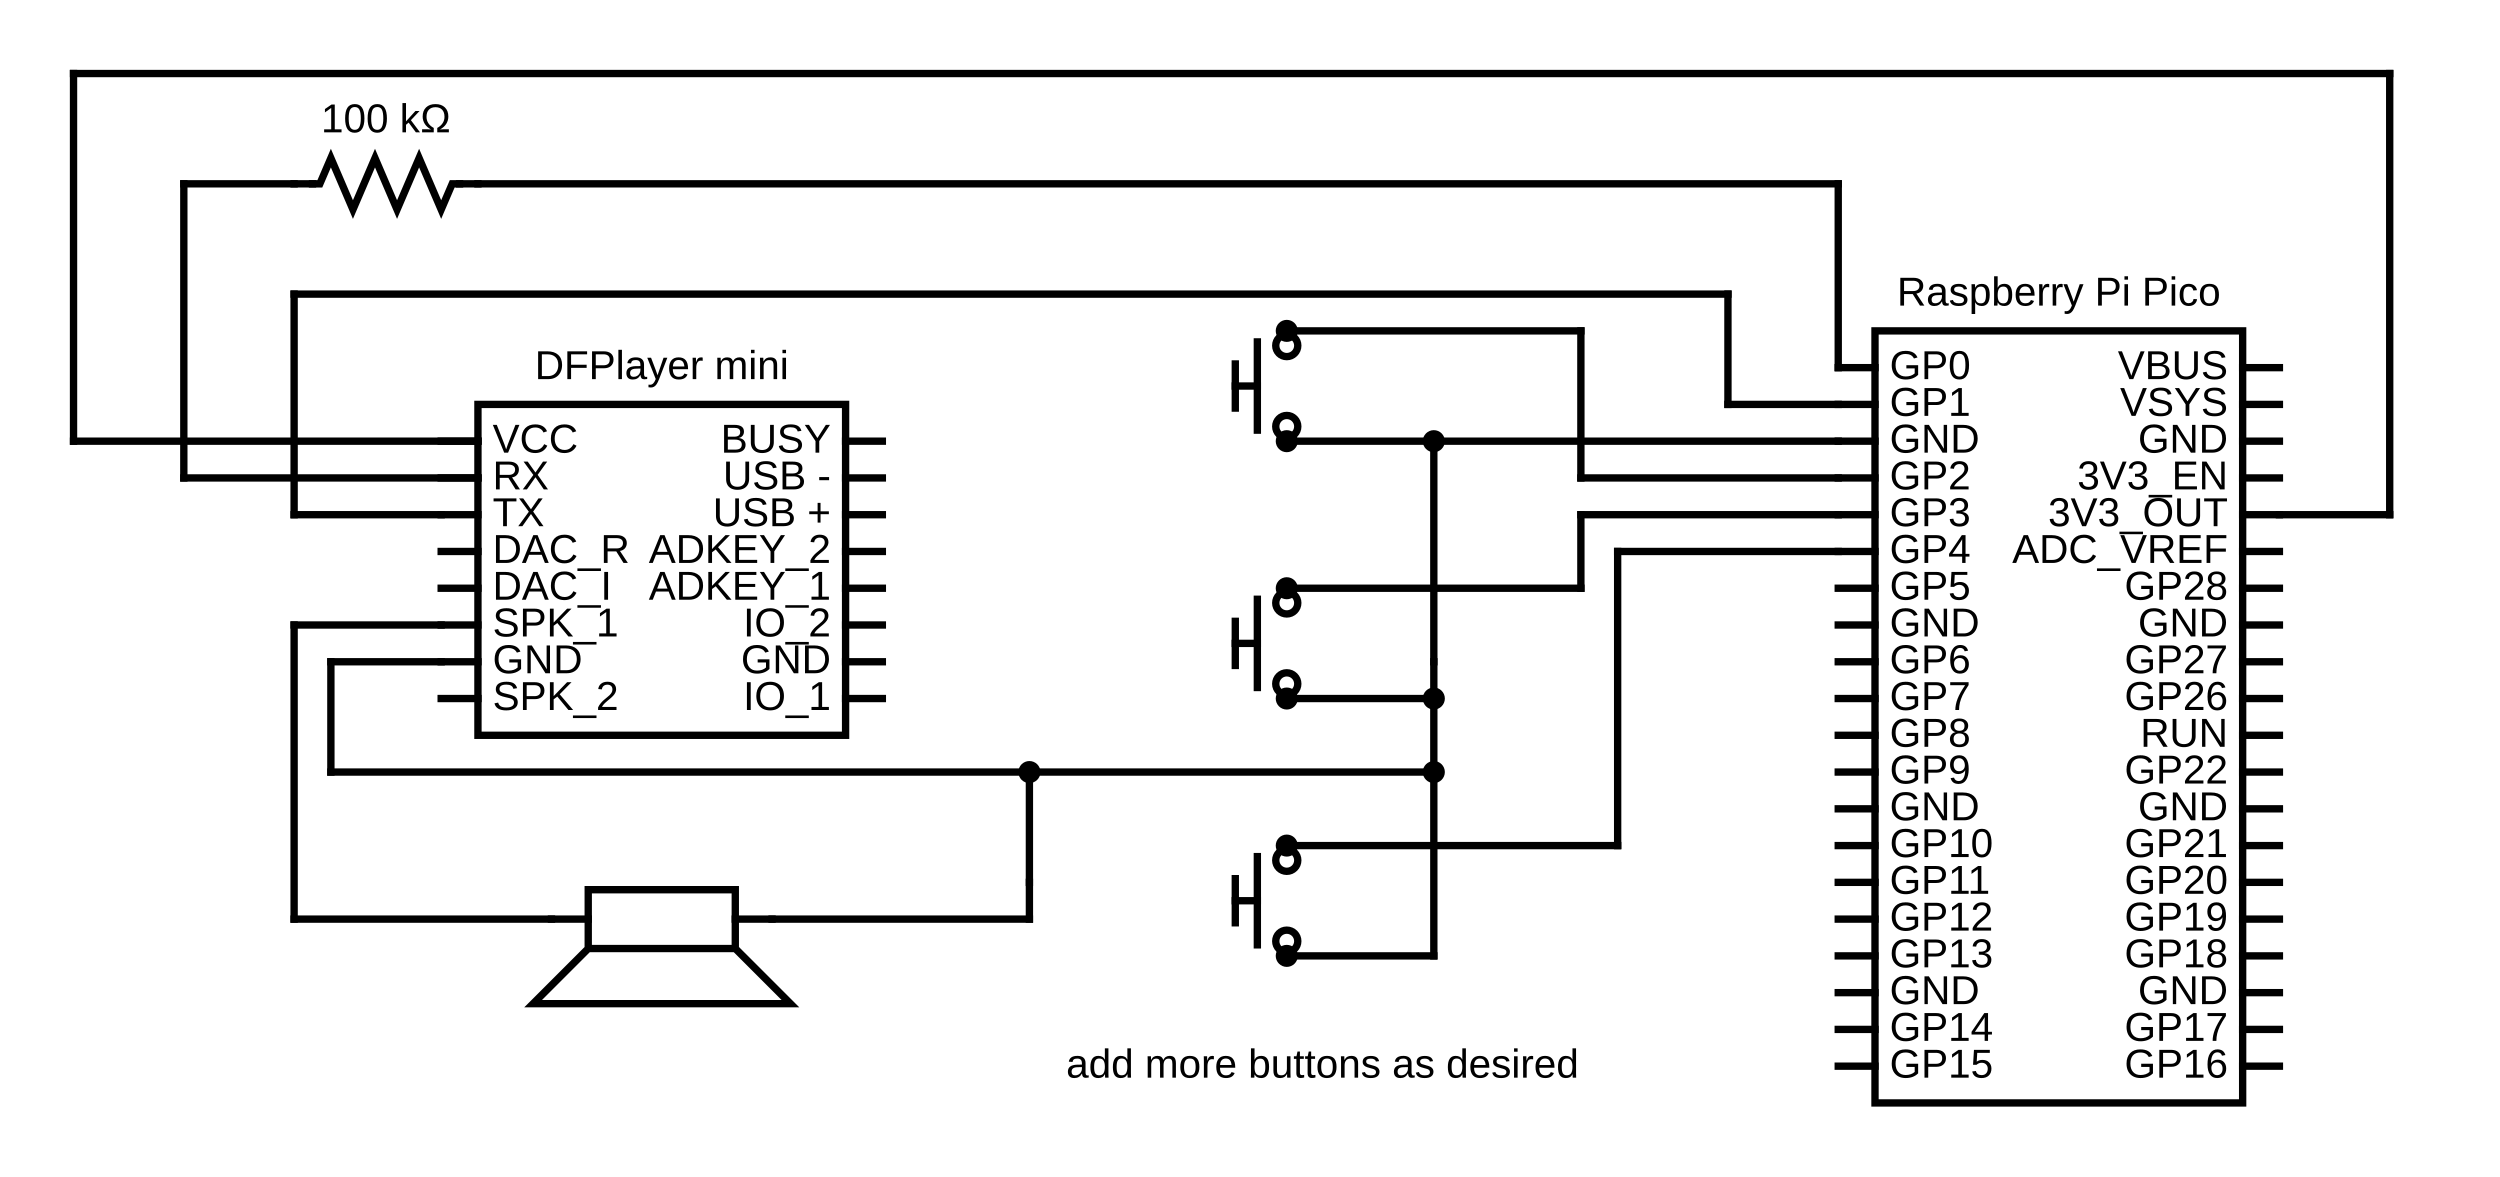
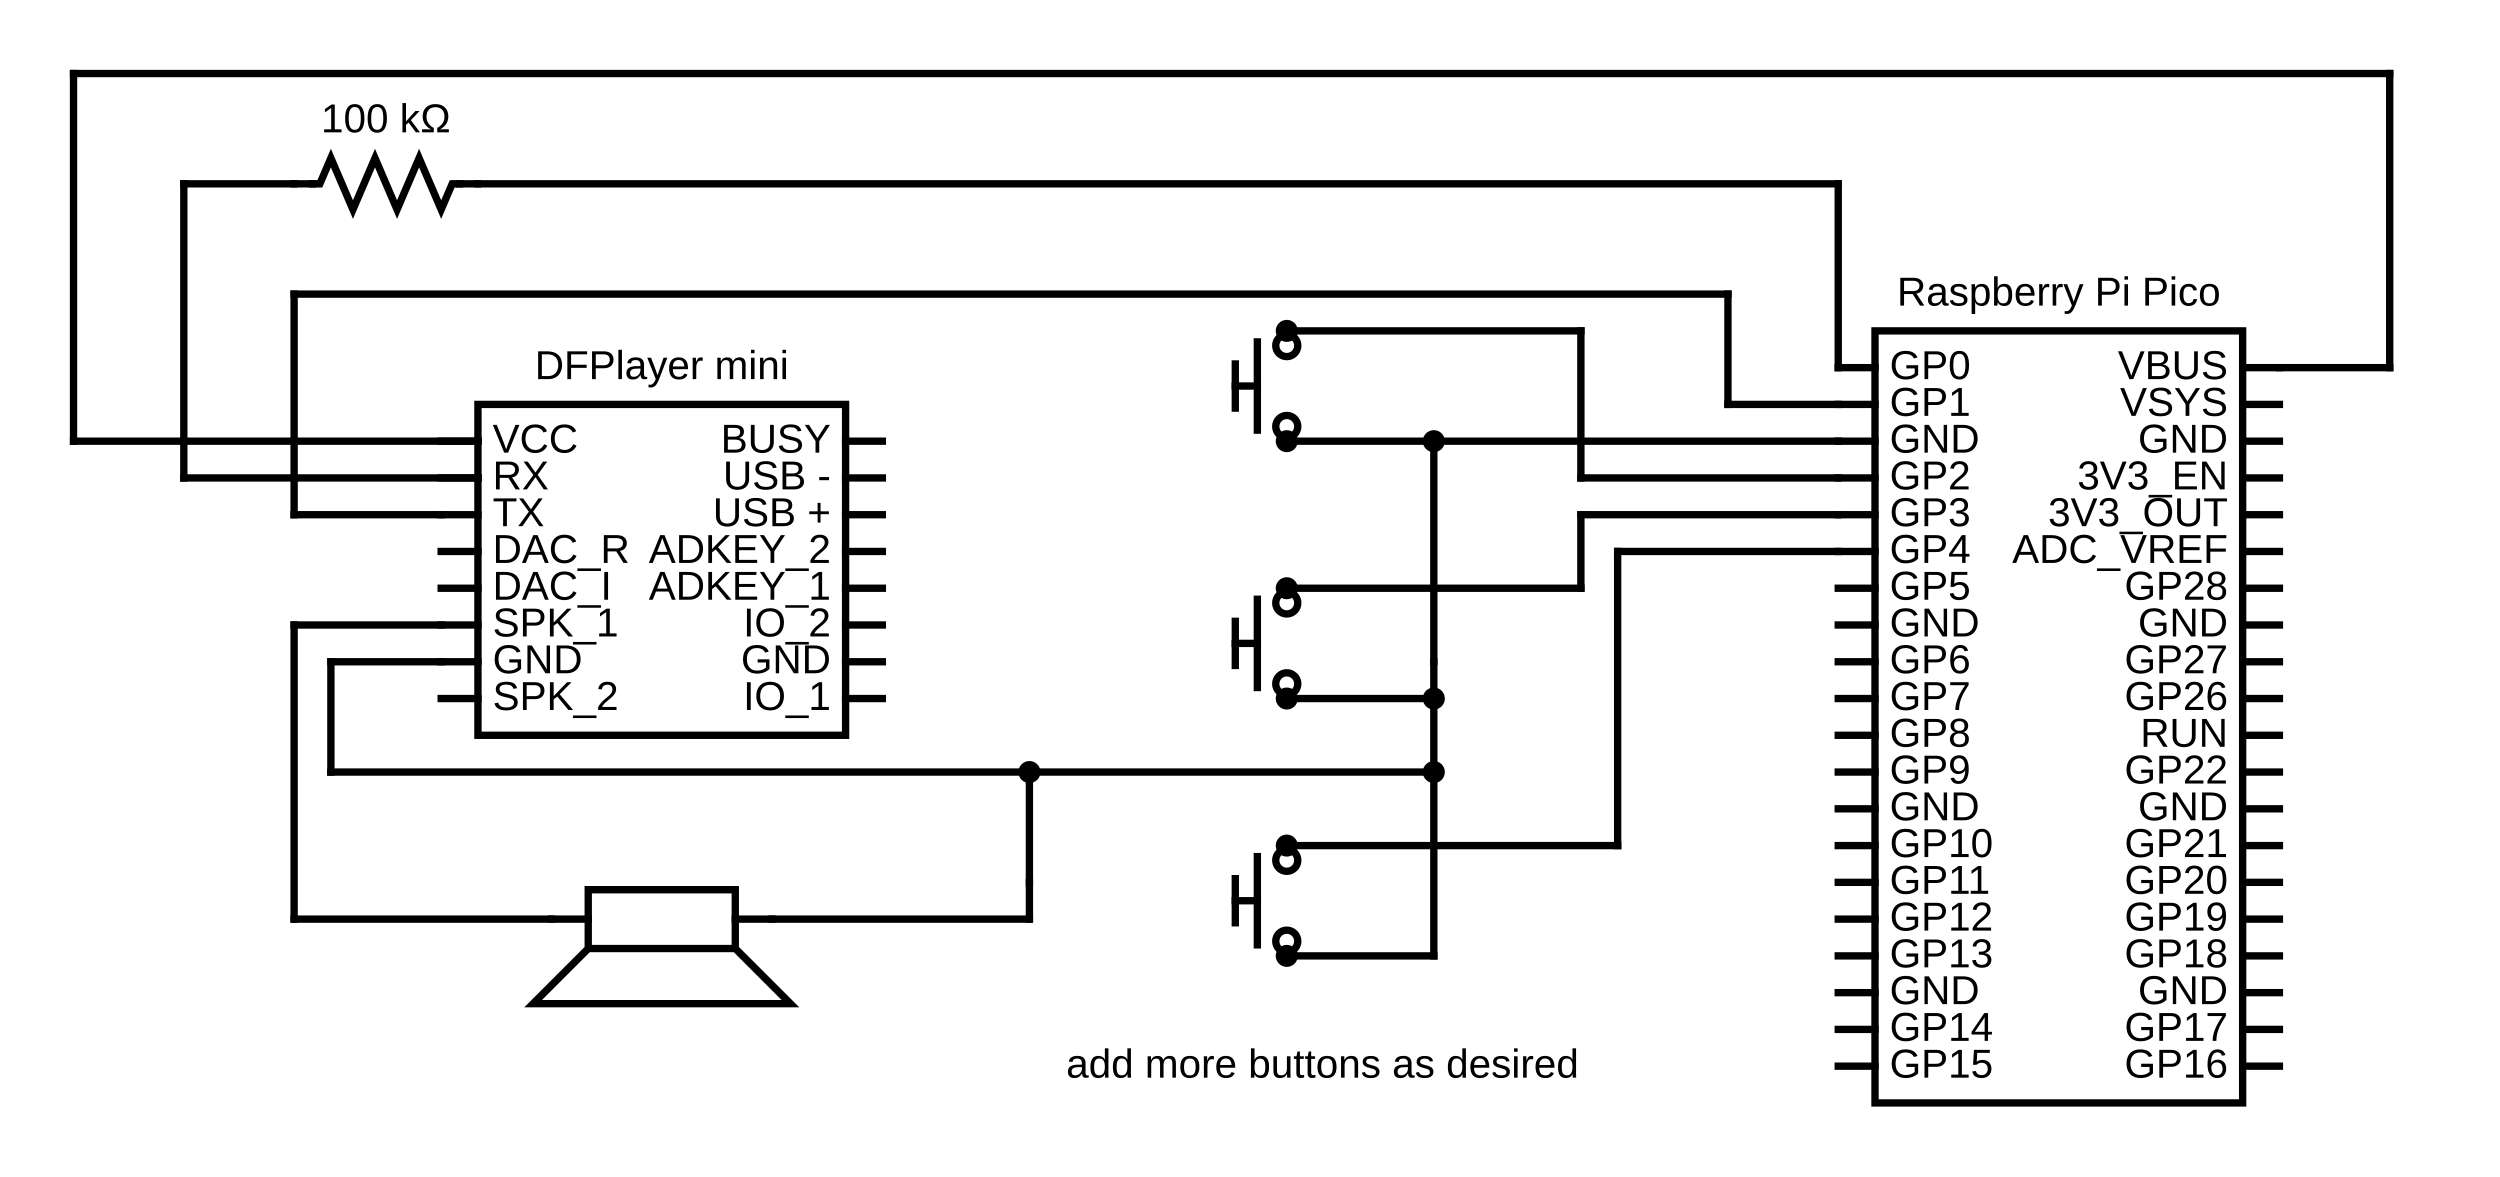
<svg xmlns="http://www.w3.org/2000/svg" version="1.1" width="680" height="320">
  <text x="290" y="290" style="font-family:Arial;font-size:11px;text-anchor:start" dominant-baseline="middle" transform="rotate(0, 290, 290)">add more buttons as desired</text>
  <line x1="280" y1="240" x2="280" y2="250" style="stroke:rgb(0, 0, 0);stroke-linecap:square;stroke-width:2" />
  <line x1="280" y1="210" x2="280" y2="240" style="stroke:rgb(0, 0, 0);stroke-linecap:square;stroke-width:2" />
  <line x1="210" y1="250" x2="280" y2="250" style="stroke:rgb(0, 0, 0);stroke-linecap:square;stroke-width:2" />
  <line x1="90" y1="210" x2="390" y2="210" style="stroke:rgb(0, 0, 0);stroke-linecap:square;stroke-width:2" />
  <line x1="90" y1="180" x2="90" y2="210" style="stroke:rgb(0, 0, 0);stroke-linecap:square;stroke-width:2" />
  <line x1="80" y1="250" x2="150" y2="250" style="stroke:rgb(0, 0, 0);stroke-linecap:square;stroke-width:2" />
  <line x1="80" y1="170" x2="80" y2="250" style="stroke:rgb(0, 0, 0);stroke-linecap:square;stroke-width:2" />
  <line x1="80" y1="170" x2="120" y2="170" style="stroke:rgb(0, 0, 0);stroke-linecap:square;stroke-width:2" />
  <line x1="90" y1="180" x2="120" y2="180" style="stroke:rgb(0, 0, 0);stroke-linecap:square;stroke-width:2" />
  <line x1="80" y1="140" x2="120" y2="140" style="stroke:rgb(0, 0, 0);stroke-linecap:square;stroke-width:2" />
  <line x1="80" y1="80" x2="80" y2="140" style="stroke:rgb(0, 0, 0);stroke-linecap:square;stroke-width:2" />
  <line x1="80" y1="80" x2="470" y2="80" style="stroke:rgb(0, 0, 0);stroke-linecap:square;stroke-width:2" />
  <line x1="470" y1="80" x2="470" y2="110" style="stroke:rgb(0, 0, 0);stroke-linecap:square;stroke-width:2" />
  <line x1="470" y1="110" x2="500" y2="110" style="stroke:rgb(0, 0, 0);stroke-linecap:square;stroke-width:2" />
  <line x1="500" y1="50" x2="500" y2="100" style="stroke:rgb(0, 0, 0);stroke-linecap:square;stroke-width:2" />
  <line x1="130" y1="50" x2="500" y2="50" style="stroke:rgb(0, 0, 0);stroke-linecap:square;stroke-width:2" />
  <line x1="50" y1="50" x2="80" y2="50" style="stroke:rgb(0, 0, 0);stroke-linecap:square;stroke-width:2" />
  <line x1="50" y1="50" x2="50" y2="130" style="stroke:rgb(0, 0, 0);stroke-linecap:square;stroke-width:2" />
  <line x1="50" y1="130" x2="130" y2="130" style="stroke:rgb(0, 0, 0);stroke-linecap:square;stroke-width:2" />
  <line x1="80" y1="50" x2="85" y2="50" style="stroke:rgb(0, 0, 0);stroke-linecap:square;stroke-width:2" />
  <line x1="125" y1="50" x2="130" y2="50" style="stroke:rgb(0, 0, 0);stroke-linecap:square;stroke-width:2" />
  <path d="M 85,50 L 87,50 L 90,43 L 96,57 L 102,43 L 108,57 L 114,43 L 120,57 L 123,50 L 125,50" style="fill-opacity:0;fill:rgb(0, 0, 0);stroke:rgb(0, 0, 0);stroke-linecap:square;stroke-width:2" />
  <text x="105" y="36" style="font-family:Arial;font-size:11px;text-anchor:middle" dominant-baseline="baseline" transform="rotate(0, 105, 36)">100 kΩ</text>
  <line x1="20" y1="120" x2="130" y2="120" style="stroke:rgb(0, 0, 0);stroke-linecap:square;stroke-width:2" />
  <line x1="20" y1="20" x2="20" y2="120" style="stroke:rgb(0, 0, 0);stroke-linecap:square;stroke-width:2" />
  <line x1="20" y1="20" x2="650" y2="20" style="stroke:rgb(0, 0, 0);stroke-linecap:square;stroke-width:2" />
-   <line x1="650" y1="20" x2="650" y2="140" style="stroke:rgb(0, 0, 0);stroke-linecap:square;stroke-width:2" />
-   <line x1="620" y1="140" x2="650" y2="140" style="stroke:rgb(0, 0, 0);stroke-linecap:square;stroke-width:2" />
+   <line x1="650" y1="20" x2="650" y2="100" style="stroke:rgb(0, 0, 0);stroke-linecap:square;stroke-width:2" />
+   <line x1="620" y1="100" x2="650" y2="100" style="stroke:rgb(0, 0, 0);stroke-linecap:square;stroke-width:2" />
  <line x1="390" y1="190" x2="390" y2="260" style="stroke:rgb(0, 0, 0);stroke-linecap:square;stroke-width:2" />
  <line x1="350" y1="260" x2="390" y2="260" style="stroke:rgb(0, 0, 0);stroke-linecap:square;stroke-width:2" />
  <line x1="390" y1="180" x2="390" y2="190" style="stroke:rgb(0, 0, 0);stroke-linecap:square;stroke-width:2" />
  <line x1="390" y1="120" x2="390" y2="180" style="stroke:rgb(0, 0, 0);stroke-linecap:square;stroke-width:2" />
  <line x1="350" y1="190" x2="390" y2="190" style="stroke:rgb(0, 0, 0);stroke-linecap:square;stroke-width:2" />
  <line x1="350" y1="120" x2="500" y2="120" style="stroke:rgb(0, 0, 0);stroke-linecap:square;stroke-width:2" />
  <line x1="440" y1="150" x2="500" y2="150" style="stroke:rgb(0, 0, 0);stroke-linecap:square;stroke-width:2" />
  <line x1="440" y1="150" x2="440" y2="230" style="stroke:rgb(0, 0, 0);stroke-linecap:square;stroke-width:2" />
  <line x1="350" y1="230" x2="440" y2="230" style="stroke:rgb(0, 0, 0);stroke-linecap:square;stroke-width:2" />
  <line x1="430" y1="140" x2="500" y2="140" style="stroke:rgb(0, 0, 0);stroke-linecap:square;stroke-width:2" />
  <line x1="430" y1="140" x2="430" y2="160" style="stroke:rgb(0, 0, 0);stroke-linecap:square;stroke-width:2" />
  <line x1="350" y1="160" x2="430" y2="160" style="stroke:rgb(0, 0, 0);stroke-linecap:square;stroke-width:2" />
  <line x1="350" y1="90" x2="430" y2="90" style="stroke:rgb(0, 0, 0);stroke-linecap:square;stroke-width:2" />
  <line x1="430" y1="90" x2="430" y2="130" style="stroke:rgb(0, 0, 0);stroke-linecap:square;stroke-width:2" />
  <line x1="430" y1="130" x2="500" y2="130" style="stroke:rgb(0, 0, 0);stroke-linecap:square;stroke-width:2" />
  <line x1="350" y1="230" x2="350" y2="231" style="stroke:rgb(0, 0, 0);stroke-linecap:square;stroke-width:2" />
  <line x1="350" y1="259" x2="350" y2="260" style="stroke:rgb(0, 0, 0);stroke-linecap:square;stroke-width:2" />
  <ellipse cx="350" cy="234" rx="3" ry="3" style="fill-opacity:0;fill:rgb(0, 0, 0);stroke:rgb(0, 0, 0);stroke-width:2" />
  <ellipse cx="350" cy="256" rx="3" ry="3" style="fill-opacity:0;fill:rgb(0, 0, 0);stroke:rgb(0, 0, 0);stroke-width:2" />
  <line x1="342" y1="233" x2="342" y2="257" style="stroke:rgb(0, 0, 0);stroke-linecap:square;stroke-width:2" />
  <line x1="336" y1="239" x2="336" y2="251" style="stroke:rgb(0, 0, 0);stroke-linecap:square;stroke-width:2" />
  <line x1="336" y1="245" x2="342" y2="245" style="stroke:rgb(0, 0, 0);stroke-linecap:square;stroke-width:2" />
  <line x1="350" y1="160" x2="350" y2="161" style="stroke:rgb(0, 0, 0);stroke-linecap:square;stroke-width:2" />
  <line x1="350" y1="189" x2="350" y2="190" style="stroke:rgb(0, 0, 0);stroke-linecap:square;stroke-width:2" />
  <ellipse cx="350" cy="164" rx="3" ry="3" style="fill-opacity:0;fill:rgb(0, 0, 0);stroke:rgb(0, 0, 0);stroke-width:2" />
  <ellipse cx="350" cy="186" rx="3" ry="3" style="fill-opacity:0;fill:rgb(0, 0, 0);stroke:rgb(0, 0, 0);stroke-width:2" />
  <line x1="342" y1="163" x2="342" y2="187" style="stroke:rgb(0, 0, 0);stroke-linecap:square;stroke-width:2" />
  <line x1="336" y1="169" x2="336" y2="181" style="stroke:rgb(0, 0, 0);stroke-linecap:square;stroke-width:2" />
  <line x1="336" y1="175" x2="342" y2="175" style="stroke:rgb(0, 0, 0);stroke-linecap:square;stroke-width:2" />
  <line x1="350" y1="90" x2="350" y2="91" style="stroke:rgb(0, 0, 0);stroke-linecap:square;stroke-width:2" />
  <line x1="350" y1="119" x2="350" y2="120" style="stroke:rgb(0, 0, 0);stroke-linecap:square;stroke-width:2" />
  <ellipse cx="350" cy="94" rx="3" ry="3" style="fill-opacity:0;fill:rgb(0, 0, 0);stroke:rgb(0, 0, 0);stroke-width:2" />
  <ellipse cx="350" cy="116" rx="3" ry="3" style="fill-opacity:0;fill:rgb(0, 0, 0);stroke:rgb(0, 0, 0);stroke-width:2" />
  <line x1="342" y1="93" x2="342" y2="117" style="stroke:rgb(0, 0, 0);stroke-linecap:square;stroke-width:2" />
  <line x1="336" y1="99" x2="336" y2="111" style="stroke:rgb(0, 0, 0);stroke-linecap:square;stroke-width:2" />
  <line x1="336" y1="105" x2="342" y2="105" style="stroke:rgb(0, 0, 0);stroke-linecap:square;stroke-width:2" />
  <line x1="150" y1="250" x2="160" y2="250" style="stroke:rgb(0, 0, 0);stroke-linecap:square;stroke-width:2" />
  <line x1="200" y1="250" x2="210" y2="250" style="stroke:rgb(0, 0, 0);stroke-linecap:square;stroke-width:2" />
  <path d="M 160,250 L 160,258 L 145,273 L 215,273 L 200,258 L 160,258 L 160,242 L 200,242 L 200,258" style="fill-opacity:0;fill:rgb(0, 0, 0);stroke:rgb(0, 0, 0);stroke-linecap:square;stroke-width:2" />
  <text x="180" y="100" style="font-family:Arial;font-size:11px;text-anchor:middle" dominant-baseline="middle" transform="rotate(0, 180, 100)">DFPlayer mini</text>
  <rect x="130" y="110" width="100" height="90" style="fill-opacity:0;fill:rgb(0, 0, 0);stroke:rgb(0, 0, 0);stroke-width:2" />
  <line x1="120" y1="120" x2="130" y2="120" style="stroke:rgb(0, 0, 0);stroke-linecap:square;stroke-width:2" />
  <text x="134" y="120" style="font-family:Arial;font-size:11px;text-anchor:start" dominant-baseline="middle" transform="rotate(0, 134, 120)">VCC</text>
  <line x1="230" y1="120" x2="240" y2="120" style="stroke:rgb(0, 0, 0);stroke-linecap:square;stroke-width:2" />
  <text x="226" y="120" style="font-family:Arial;font-size:11px;text-anchor:end" dominant-baseline="middle" transform="rotate(0, 226, 120)">BUSY</text>
  <line x1="120" y1="130" x2="130" y2="130" style="stroke:rgb(0, 0, 0);stroke-linecap:square;stroke-width:2" />
  <text x="134" y="130" style="font-family:Arial;font-size:11px;text-anchor:start" dominant-baseline="middle" transform="rotate(0, 134, 130)">RX</text>
  <line x1="230" y1="130" x2="240" y2="130" style="stroke:rgb(0, 0, 0);stroke-linecap:square;stroke-width:2" />
  <text x="226" y="130" style="font-family:Arial;font-size:11px;text-anchor:end" dominant-baseline="middle" transform="rotate(0, 226, 130)">USB -</text>
  <line x1="120" y1="140" x2="130" y2="140" style="stroke:rgb(0, 0, 0);stroke-linecap:square;stroke-width:2" />
  <text x="134" y="140" style="font-family:Arial;font-size:11px;text-anchor:start" dominant-baseline="middle" transform="rotate(0, 134, 140)">TX</text>
  <line x1="230" y1="140" x2="240" y2="140" style="stroke:rgb(0, 0, 0);stroke-linecap:square;stroke-width:2" />
  <text x="226" y="140" style="font-family:Arial;font-size:11px;text-anchor:end" dominant-baseline="middle" transform="rotate(0, 226, 140)">USB +</text>
  <line x1="120" y1="150" x2="130" y2="150" style="stroke:rgb(0, 0, 0);stroke-linecap:square;stroke-width:2" />
  <text x="134" y="150" style="font-family:Arial;font-size:11px;text-anchor:start" dominant-baseline="middle" transform="rotate(0, 134, 150)">DAC_R</text>
  <line x1="230" y1="150" x2="240" y2="150" style="stroke:rgb(0, 0, 0);stroke-linecap:square;stroke-width:2" />
  <text x="226" y="150" style="font-family:Arial;font-size:11px;text-anchor:end" dominant-baseline="middle" transform="rotate(0, 226, 150)">ADKEY_2</text>
  <line x1="120" y1="160" x2="130" y2="160" style="stroke:rgb(0, 0, 0);stroke-linecap:square;stroke-width:2" />
  <text x="134" y="160" style="font-family:Arial;font-size:11px;text-anchor:start" dominant-baseline="middle" transform="rotate(0, 134, 160)">DAC_I</text>
  <line x1="230" y1="160" x2="240" y2="160" style="stroke:rgb(0, 0, 0);stroke-linecap:square;stroke-width:2" />
  <text x="226" y="160" style="font-family:Arial;font-size:11px;text-anchor:end" dominant-baseline="middle" transform="rotate(0, 226, 160)">ADKEY_1</text>
  <line x1="120" y1="170" x2="130" y2="170" style="stroke:rgb(0, 0, 0);stroke-linecap:square;stroke-width:2" />
  <text x="134" y="170" style="font-family:Arial;font-size:11px;text-anchor:start" dominant-baseline="middle" transform="rotate(0, 134, 170)">SPK_1</text>
  <line x1="230" y1="170" x2="240" y2="170" style="stroke:rgb(0, 0, 0);stroke-linecap:square;stroke-width:2" />
  <text x="226" y="170" style="font-family:Arial;font-size:11px;text-anchor:end" dominant-baseline="middle" transform="rotate(0, 226, 170)">IO_2</text>
  <line x1="120" y1="180" x2="130" y2="180" style="stroke:rgb(0, 0, 0);stroke-linecap:square;stroke-width:2" />
  <text x="134" y="180" style="font-family:Arial;font-size:11px;text-anchor:start" dominant-baseline="middle" transform="rotate(0, 134, 180)">GND</text>
  <line x1="230" y1="180" x2="240" y2="180" style="stroke:rgb(0, 0, 0);stroke-linecap:square;stroke-width:2" />
  <text x="226" y="180" style="font-family:Arial;font-size:11px;text-anchor:end" dominant-baseline="middle" transform="rotate(0, 226, 180)">GND</text>
  <line x1="120" y1="190" x2="130" y2="190" style="stroke:rgb(0, 0, 0);stroke-linecap:square;stroke-width:2" />
  <text x="134" y="190" style="font-family:Arial;font-size:11px;text-anchor:start" dominant-baseline="middle" transform="rotate(0, 134, 190)">SPK_2</text>
  <line x1="230" y1="190" x2="240" y2="190" style="stroke:rgb(0, 0, 0);stroke-linecap:square;stroke-width:2" />
  <text x="226" y="190" style="font-family:Arial;font-size:11px;text-anchor:end" dominant-baseline="middle" transform="rotate(0, 226, 190)">IO_1</text>
  <text x="560" y="80" style="font-family:Arial;font-size:11px;text-anchor:middle" dominant-baseline="middle" transform="rotate(0, 560, 80)">Raspberry Pi Pico</text>
  <rect x="510" y="90" width="100" height="210" style="fill-opacity:0;fill:rgb(0, 0, 0);stroke:rgb(0, 0, 0);stroke-width:2" />
  <line x1="500" y1="100" x2="510" y2="100" style="stroke:rgb(0, 0, 0);stroke-linecap:square;stroke-width:2" />
  <text x="514" y="100" style="font-family:Arial;font-size:11px;text-anchor:start" dominant-baseline="middle" transform="rotate(0, 514, 100)">GP0</text>
  <line x1="610" y1="100" x2="620" y2="100" style="stroke:rgb(0, 0, 0);stroke-linecap:square;stroke-width:2" />
  <text x="606" y="100" style="font-family:Arial;font-size:11px;text-anchor:end" dominant-baseline="middle" transform="rotate(0, 606, 100)">VBUS</text>
  <line x1="500" y1="110" x2="510" y2="110" style="stroke:rgb(0, 0, 0);stroke-linecap:square;stroke-width:2" />
  <text x="514" y="110" style="font-family:Arial;font-size:11px;text-anchor:start" dominant-baseline="middle" transform="rotate(0, 514, 110)">GP1</text>
  <line x1="610" y1="110" x2="620" y2="110" style="stroke:rgb(0, 0, 0);stroke-linecap:square;stroke-width:2" />
  <text x="606" y="110" style="font-family:Arial;font-size:11px;text-anchor:end" dominant-baseline="middle" transform="rotate(0, 606, 110)">VSYS</text>
  <line x1="500" y1="120" x2="510" y2="120" style="stroke:rgb(0, 0, 0);stroke-linecap:square;stroke-width:2" />
  <text x="514" y="120" style="font-family:Arial;font-size:11px;text-anchor:start" dominant-baseline="middle" transform="rotate(0, 514, 120)">GND</text>
  <line x1="610" y1="120" x2="620" y2="120" style="stroke:rgb(0, 0, 0);stroke-linecap:square;stroke-width:2" />
  <text x="606" y="120" style="font-family:Arial;font-size:11px;text-anchor:end" dominant-baseline="middle" transform="rotate(0, 606, 120)">GND</text>
  <line x1="500" y1="130" x2="510" y2="130" style="stroke:rgb(0, 0, 0);stroke-linecap:square;stroke-width:2" />
  <text x="514" y="130" style="font-family:Arial;font-size:11px;text-anchor:start" dominant-baseline="middle" transform="rotate(0, 514, 130)">GP2</text>
  <line x1="610" y1="130" x2="620" y2="130" style="stroke:rgb(0, 0, 0);stroke-linecap:square;stroke-width:2" />
  <text x="606" y="130" style="font-family:Arial;font-size:11px;text-anchor:end" dominant-baseline="middle" transform="rotate(0, 606, 130)">3V3_EN</text>
  <line x1="500" y1="140" x2="510" y2="140" style="stroke:rgb(0, 0, 0);stroke-linecap:square;stroke-width:2" />
  <text x="514" y="140" style="font-family:Arial;font-size:11px;text-anchor:start" dominant-baseline="middle" transform="rotate(0, 514, 140)">GP3</text>
  <line x1="610" y1="140" x2="620" y2="140" style="stroke:rgb(0, 0, 0);stroke-linecap:square;stroke-width:2" />
  <text x="606" y="140" style="font-family:Arial;font-size:11px;text-anchor:end" dominant-baseline="middle" transform="rotate(0, 606, 140)">3V3_OUT</text>
  <line x1="500" y1="150" x2="510" y2="150" style="stroke:rgb(0, 0, 0);stroke-linecap:square;stroke-width:2" />
  <text x="514" y="150" style="font-family:Arial;font-size:11px;text-anchor:start" dominant-baseline="middle" transform="rotate(0, 514, 150)">GP4</text>
  <line x1="610" y1="150" x2="620" y2="150" style="stroke:rgb(0, 0, 0);stroke-linecap:square;stroke-width:2" />
  <text x="606" y="150" style="font-family:Arial;font-size:11px;text-anchor:end" dominant-baseline="middle" transform="rotate(0, 606, 150)">ADC_VREF</text>
  <line x1="500" y1="160" x2="510" y2="160" style="stroke:rgb(0, 0, 0);stroke-linecap:square;stroke-width:2" />
  <text x="514" y="160" style="font-family:Arial;font-size:11px;text-anchor:start" dominant-baseline="middle" transform="rotate(0, 514, 160)">GP5</text>
  <line x1="610" y1="160" x2="620" y2="160" style="stroke:rgb(0, 0, 0);stroke-linecap:square;stroke-width:2" />
  <text x="606" y="160" style="font-family:Arial;font-size:11px;text-anchor:end" dominant-baseline="middle" transform="rotate(0, 606, 160)">GP28</text>
  <line x1="500" y1="170" x2="510" y2="170" style="stroke:rgb(0, 0, 0);stroke-linecap:square;stroke-width:2" />
  <text x="514" y="170" style="font-family:Arial;font-size:11px;text-anchor:start" dominant-baseline="middle" transform="rotate(0, 514, 170)">GND</text>
  <line x1="610" y1="170" x2="620" y2="170" style="stroke:rgb(0, 0, 0);stroke-linecap:square;stroke-width:2" />
  <text x="606" y="170" style="font-family:Arial;font-size:11px;text-anchor:end" dominant-baseline="middle" transform="rotate(0, 606, 170)">GND</text>
  <line x1="500" y1="180" x2="510" y2="180" style="stroke:rgb(0, 0, 0);stroke-linecap:square;stroke-width:2" />
  <text x="514" y="180" style="font-family:Arial;font-size:11px;text-anchor:start" dominant-baseline="middle" transform="rotate(0, 514, 180)">GP6</text>
  <line x1="610" y1="180" x2="620" y2="180" style="stroke:rgb(0, 0, 0);stroke-linecap:square;stroke-width:2" />
  <text x="606" y="180" style="font-family:Arial;font-size:11px;text-anchor:end" dominant-baseline="middle" transform="rotate(0, 606, 180)">GP27</text>
  <line x1="500" y1="190" x2="510" y2="190" style="stroke:rgb(0, 0, 0);stroke-linecap:square;stroke-width:2" />
  <text x="514" y="190" style="font-family:Arial;font-size:11px;text-anchor:start" dominant-baseline="middle" transform="rotate(0, 514, 190)">GP7</text>
  <line x1="610" y1="190" x2="620" y2="190" style="stroke:rgb(0, 0, 0);stroke-linecap:square;stroke-width:2" />
  <text x="606" y="190" style="font-family:Arial;font-size:11px;text-anchor:end" dominant-baseline="middle" transform="rotate(0, 606, 190)">GP26</text>
  <line x1="500" y1="200" x2="510" y2="200" style="stroke:rgb(0, 0, 0);stroke-linecap:square;stroke-width:2" />
  <text x="514" y="200" style="font-family:Arial;font-size:11px;text-anchor:start" dominant-baseline="middle" transform="rotate(0, 514, 200)">GP8</text>
  <line x1="610" y1="200" x2="620" y2="200" style="stroke:rgb(0, 0, 0);stroke-linecap:square;stroke-width:2" />
  <text x="606" y="200" style="font-family:Arial;font-size:11px;text-anchor:end" dominant-baseline="middle" transform="rotate(0, 606, 200)">RUN</text>
  <line x1="500" y1="210" x2="510" y2="210" style="stroke:rgb(0, 0, 0);stroke-linecap:square;stroke-width:2" />
  <text x="514" y="210" style="font-family:Arial;font-size:11px;text-anchor:start" dominant-baseline="middle" transform="rotate(0, 514, 210)">GP9</text>
  <line x1="610" y1="210" x2="620" y2="210" style="stroke:rgb(0, 0, 0);stroke-linecap:square;stroke-width:2" />
  <text x="606" y="210" style="font-family:Arial;font-size:11px;text-anchor:end" dominant-baseline="middle" transform="rotate(0, 606, 210)">GP22</text>
  <line x1="500" y1="220" x2="510" y2="220" style="stroke:rgb(0, 0, 0);stroke-linecap:square;stroke-width:2" />
  <text x="514" y="220" style="font-family:Arial;font-size:11px;text-anchor:start" dominant-baseline="middle" transform="rotate(0, 514, 220)">GND</text>
  <line x1="610" y1="220" x2="620" y2="220" style="stroke:rgb(0, 0, 0);stroke-linecap:square;stroke-width:2" />
  <text x="606" y="220" style="font-family:Arial;font-size:11px;text-anchor:end" dominant-baseline="middle" transform="rotate(0, 606, 220)">GND</text>
  <line x1="500" y1="230" x2="510" y2="230" style="stroke:rgb(0, 0, 0);stroke-linecap:square;stroke-width:2" />
  <text x="514" y="230" style="font-family:Arial;font-size:11px;text-anchor:start" dominant-baseline="middle" transform="rotate(0, 514, 230)">GP10</text>
  <line x1="610" y1="230" x2="620" y2="230" style="stroke:rgb(0, 0, 0);stroke-linecap:square;stroke-width:2" />
  <text x="606" y="230" style="font-family:Arial;font-size:11px;text-anchor:end" dominant-baseline="middle" transform="rotate(0, 606, 230)">GP21</text>
  <line x1="500" y1="240" x2="510" y2="240" style="stroke:rgb(0, 0, 0);stroke-linecap:square;stroke-width:2" />
  <text x="514" y="240" style="font-family:Arial;font-size:11px;text-anchor:start" dominant-baseline="middle" transform="rotate(0, 514, 240)">GP11</text>
  <line x1="610" y1="240" x2="620" y2="240" style="stroke:rgb(0, 0, 0);stroke-linecap:square;stroke-width:2" />
  <text x="606" y="240" style="font-family:Arial;font-size:11px;text-anchor:end" dominant-baseline="middle" transform="rotate(0, 606, 240)">GP20</text>
  <line x1="500" y1="250" x2="510" y2="250" style="stroke:rgb(0, 0, 0);stroke-linecap:square;stroke-width:2" />
  <text x="514" y="250" style="font-family:Arial;font-size:11px;text-anchor:start" dominant-baseline="middle" transform="rotate(0, 514, 250)">GP12</text>
  <line x1="610" y1="250" x2="620" y2="250" style="stroke:rgb(0, 0, 0);stroke-linecap:square;stroke-width:2" />
  <text x="606" y="250" style="font-family:Arial;font-size:11px;text-anchor:end" dominant-baseline="middle" transform="rotate(0, 606, 250)">GP19</text>
  <line x1="500" y1="260" x2="510" y2="260" style="stroke:rgb(0, 0, 0);stroke-linecap:square;stroke-width:2" />
  <text x="514" y="260" style="font-family:Arial;font-size:11px;text-anchor:start" dominant-baseline="middle" transform="rotate(0, 514, 260)">GP13</text>
  <line x1="610" y1="260" x2="620" y2="260" style="stroke:rgb(0, 0, 0);stroke-linecap:square;stroke-width:2" />
  <text x="606" y="260" style="font-family:Arial;font-size:11px;text-anchor:end" dominant-baseline="middle" transform="rotate(0, 606, 260)">GP18</text>
  <line x1="500" y1="270" x2="510" y2="270" style="stroke:rgb(0, 0, 0);stroke-linecap:square;stroke-width:2" />
  <text x="514" y="270" style="font-family:Arial;font-size:11px;text-anchor:start" dominant-baseline="middle" transform="rotate(0, 514, 270)">GND</text>
  <line x1="610" y1="270" x2="620" y2="270" style="stroke:rgb(0, 0, 0);stroke-linecap:square;stroke-width:2" />
  <text x="606" y="270" style="font-family:Arial;font-size:11px;text-anchor:end" dominant-baseline="middle" transform="rotate(0, 606, 270)">GND</text>
  <line x1="500" y1="280" x2="510" y2="280" style="stroke:rgb(0, 0, 0);stroke-linecap:square;stroke-width:2" />
  <text x="514" y="280" style="font-family:Arial;font-size:11px;text-anchor:start" dominant-baseline="middle" transform="rotate(0, 514, 280)">GP14</text>
  <line x1="610" y1="280" x2="620" y2="280" style="stroke:rgb(0, 0, 0);stroke-linecap:square;stroke-width:2" />
  <text x="606" y="280" style="font-family:Arial;font-size:11px;text-anchor:end" dominant-baseline="middle" transform="rotate(0, 606, 280)">GP17</text>
  <line x1="500" y1="290" x2="510" y2="290" style="stroke:rgb(0, 0, 0);stroke-linecap:square;stroke-width:2" />
  <text x="514" y="290" style="font-family:Arial;font-size:11px;text-anchor:start" dominant-baseline="middle" transform="rotate(0, 514, 290)">GP15</text>
  <line x1="610" y1="290" x2="620" y2="290" style="stroke:rgb(0, 0, 0);stroke-linecap:square;stroke-width:2" />
  <text x="606" y="290" style="font-family:Arial;font-size:11px;text-anchor:end" dominant-baseline="middle" transform="rotate(0, 606, 290)">GP16</text>
  <ellipse cx="280" cy="210" rx="2" ry="2" style="fill-opacity:1;fill:rgb(0, 0, 0);stroke:rgb(0, 0, 0);stroke-width:2" />
  <ellipse cx="390" cy="210" rx="2" ry="2" style="fill-opacity:1;fill:rgb(0, 0, 0);stroke:rgb(0, 0, 0);stroke-width:2" />
  <ellipse cx="390" cy="190" rx="2" ry="2" style="fill-opacity:1;fill:rgb(0, 0, 0);stroke:rgb(0, 0, 0);stroke-width:2" />
  <ellipse cx="350" cy="260" rx="2" ry="2" style="fill-opacity:1;fill:rgb(0, 0, 0);stroke:rgb(0, 0, 0);stroke-width:2" />
  <ellipse cx="390" cy="120" rx="2" ry="2" style="fill-opacity:1;fill:rgb(0, 0, 0);stroke:rgb(0, 0, 0);stroke-width:2" />
  <ellipse cx="350" cy="190" rx="2" ry="2" style="fill-opacity:1;fill:rgb(0, 0, 0);stroke:rgb(0, 0, 0);stroke-width:2" />
  <ellipse cx="350" cy="120" rx="2" ry="2" style="fill-opacity:1;fill:rgb(0, 0, 0);stroke:rgb(0, 0, 0);stroke-width:2" />
  <ellipse cx="350" cy="230" rx="2" ry="2" style="fill-opacity:1;fill:rgb(0, 0, 0);stroke:rgb(0, 0, 0);stroke-width:2" />
  <ellipse cx="350" cy="160" rx="2" ry="2" style="fill-opacity:1;fill:rgb(0, 0, 0);stroke:rgb(0, 0, 0);stroke-width:2" />
  <ellipse cx="350" cy="90" rx="2" ry="2" style="fill-opacity:1;fill:rgb(0, 0, 0);stroke:rgb(0, 0, 0);stroke-width:2" />
</svg>
